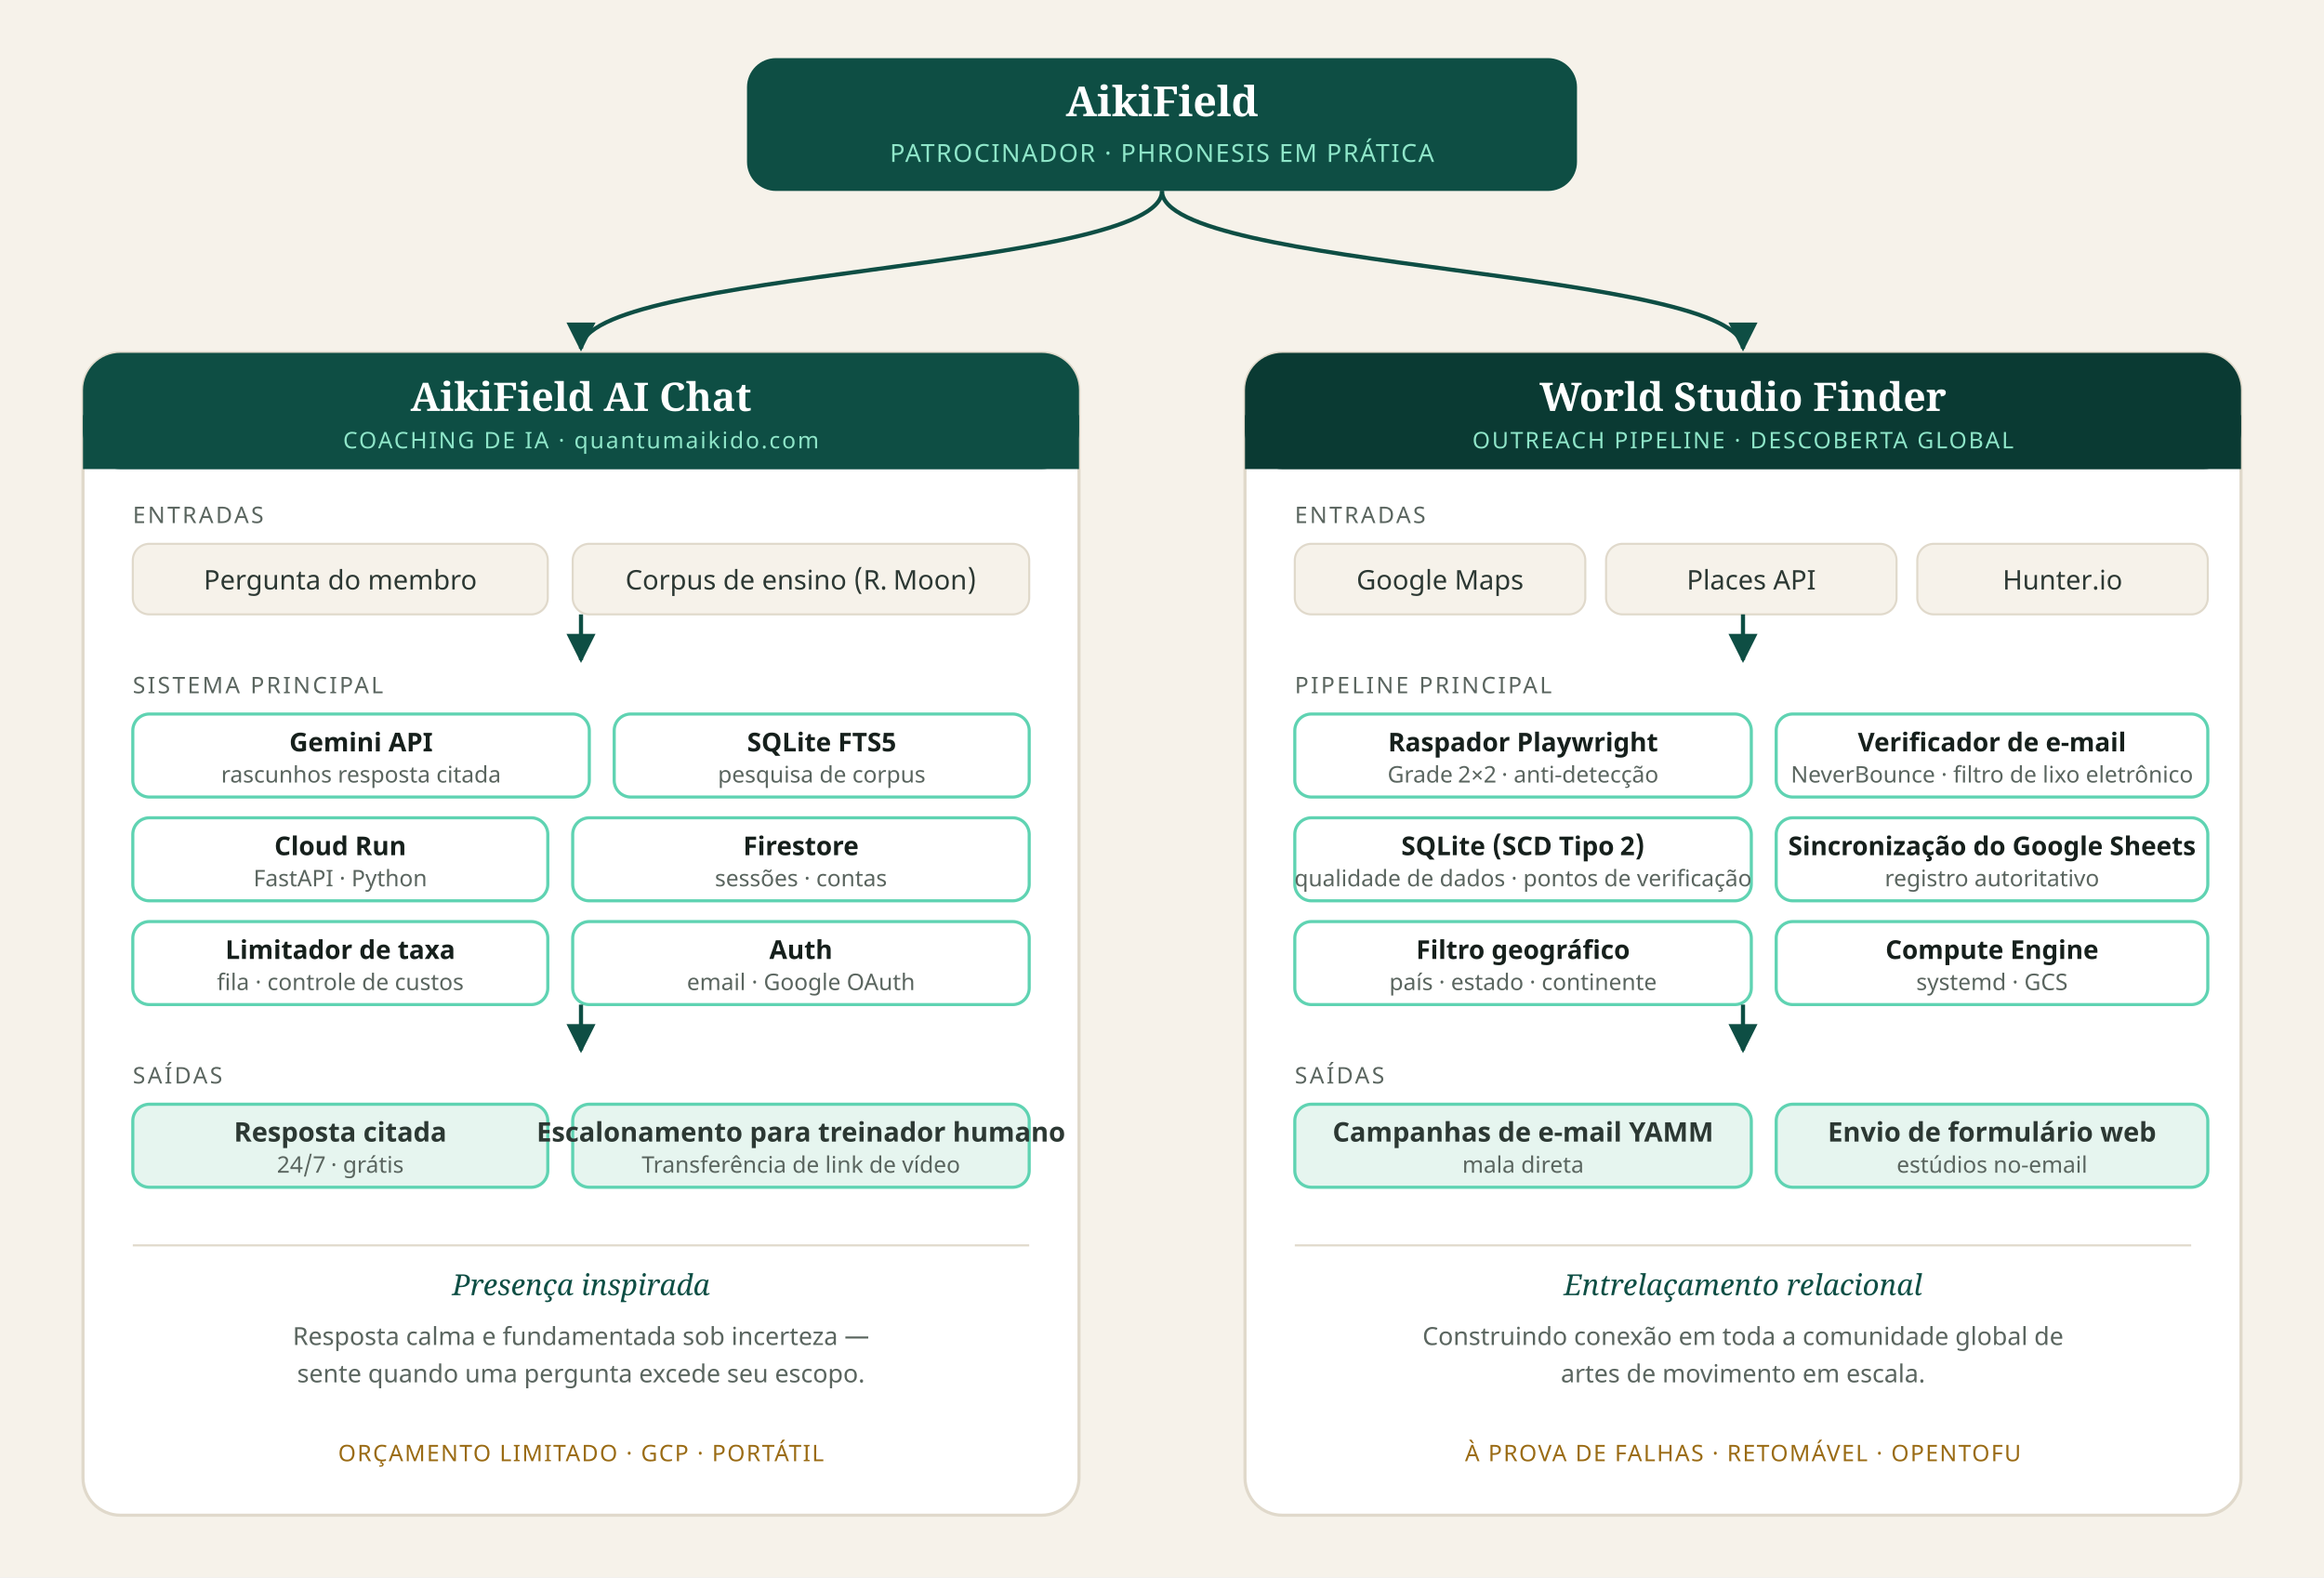
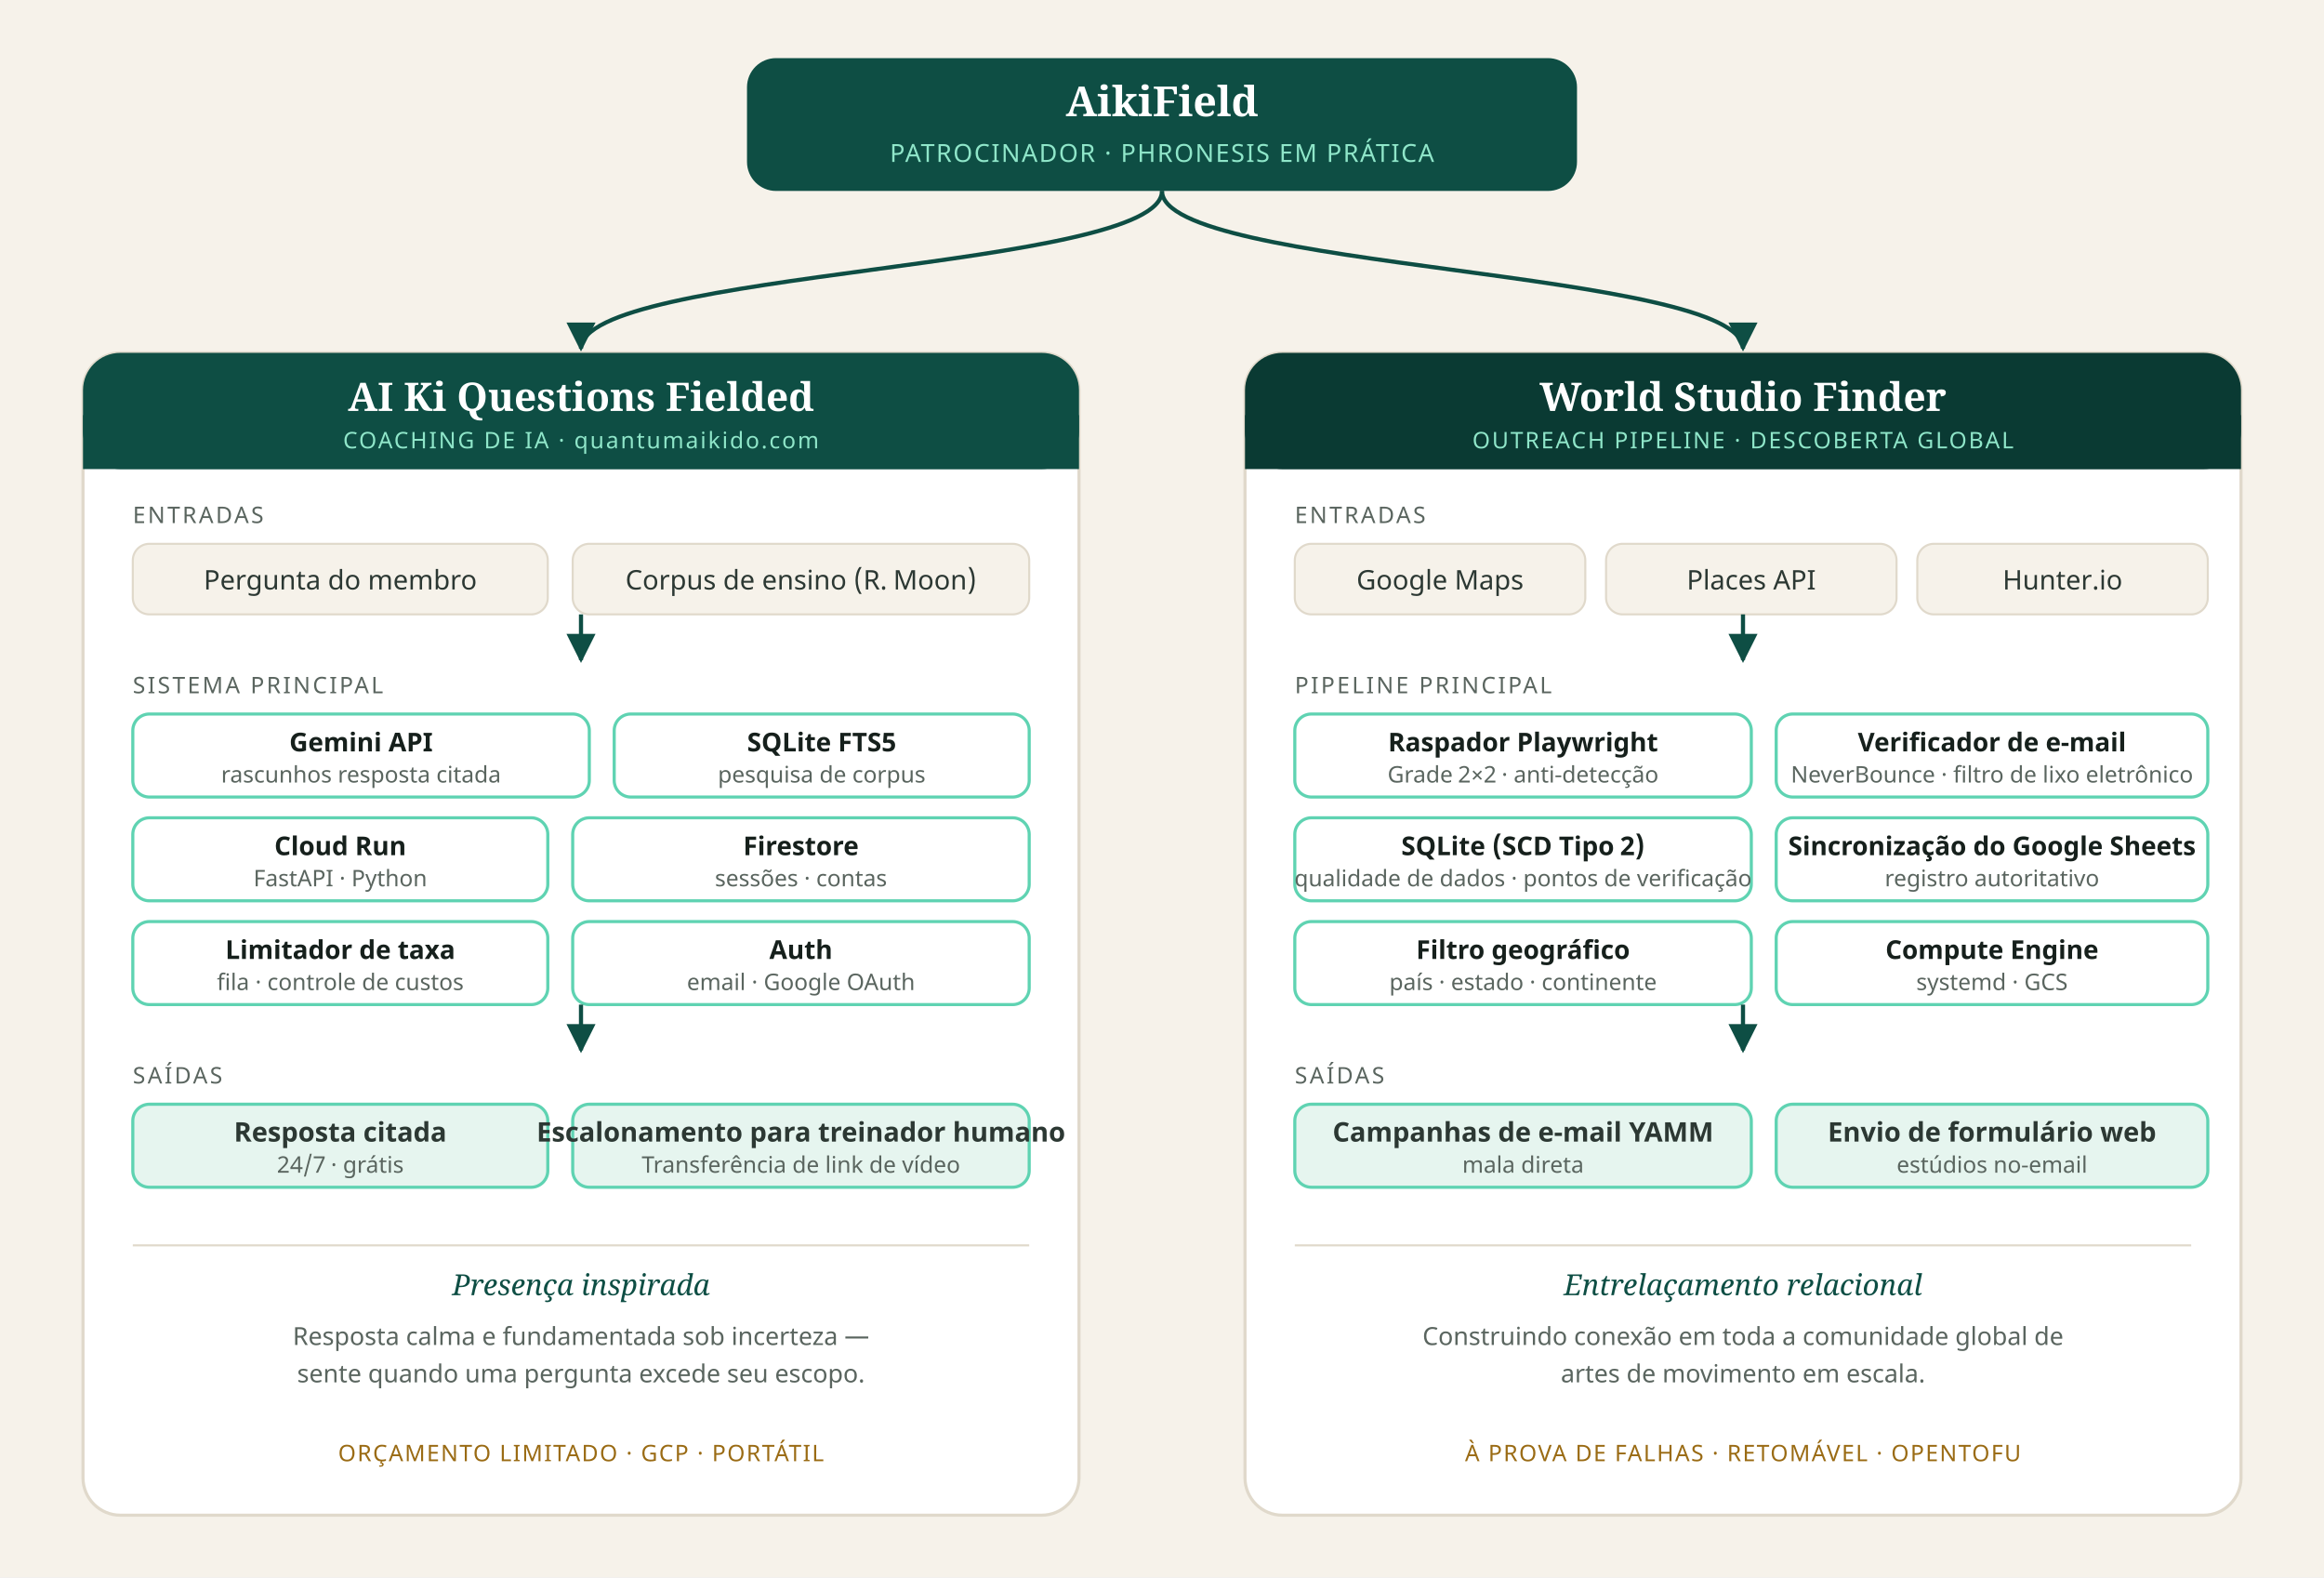
<svg xmlns="http://www.w3.org/2000/svg" xml:lang="pt" viewBox="0 0 1120 760" font-family="Noto Sans JP, Noto Sans SC, Noto Sans KR, Noto Naskh Arabic, Noto Sans Hebrew, Noto Sans Devanagari, Public Sans, sans-serif" role="img" aria-labelledby="ov-title ov-desc">
  <defs>
    <marker id="arrow" viewBox="0 0 10 10" refX="9" refY="5" markerWidth="7" markerHeight="7" orient="auto-start-reverse">
      <path d="M0,0 L10,5 L0,10 z" fill="#0E4E44" />
    </marker>
    <marker id="arrow-mint" viewBox="0 0 10 10" refX="9" refY="5" markerWidth="7" markerHeight="7" orient="auto-start-reverse">
      <path d="M0,0 L10,5 L0,10 z" fill="#5FD3B2" />
    </marker>
  </defs>
  <rect width="1120" height="760" fill="#F6F2EA" />
  <rect x="360" y="28" width="400" height="64" rx="14" fill="#0E4E44" />
  <text x="560" y="56" text-anchor="middle" fill="#fff" font-family="'Source Serif 4', Georgia, serif" font-size="20" font-weight="600">AikiField</text>
  <text x="560" y="78" text-anchor="middle" fill="#8FE6C9" font-size="12" letter-spacing="0.06em">PATROCINADOR · PHRONESIS EM PRÁTICA</text>
  <path d="M560,92 C560,130 280,130 280,168" stroke="#0E4E44" stroke-width="2" fill="none" marker-end="url(#arrow)" />
  <path d="M560,92 C560,130 840,130 840,168" stroke="#0E4E44" stroke-width="2" fill="none" marker-end="url(#arrow)" />
  <g id="proj-ai">
    <rect x="40" y="170" width="480" height="560" rx="18" fill="#ffffff" stroke="#E0D9CB" stroke-width="1.5" />
    <rect x="40" y="170" width="480" height="56" rx="18" fill="#0E4E44" />
    <rect x="40" y="200" width="480" height="26" fill="#0E4E44" />
-     <text x="280" y="198" text-anchor="middle" fill="#fff" font-family="'Source Serif 4', Georgia, serif" font-size="19" font-weight="600">AikiField AI Chat</text>
+     <text x="280" y="198" text-anchor="middle" fill="#fff" font-family="'Source Serif 4', Georgia, serif" font-size="19" font-weight="600">AI Ki Questions Fielded</text>
    <text x="280" y="216" text-anchor="middle" fill="#8FE6C9" font-size="11" letter-spacing="0.08em">COACHING DE IA · quantumaikido.com</text>
    <text x="64" y="252" fill="#5A655F" font-size="11" letter-spacing="0.1em">ENTRADAS</text>
    <g font-size="13" fill="#2C3833">
      <rect x="64" y="262" width="200" height="34" rx="8" fill="#F6F2EA" stroke="#E0D9CB" />
      <text x="164" y="284" text-anchor="middle">Pergunta do membro</text>
      <rect x="276" y="262" width="220" height="34" rx="8" fill="#F6F2EA" stroke="#E0D9CB" />
      <text x="386" y="284" text-anchor="middle">Corpus de ensino (R. Moon)</text>
    </g>
    <path d="M280,296 L280,318" stroke="#0E4E44" stroke-width="2" marker-end="url(#arrow)" />
    <text x="64" y="334" fill="#5A655F" font-size="11" letter-spacing="0.1em">SISTEMA PRINCIPAL</text>
    <g font-size="12.5" fill="#16201C">
      <rect x="64" y="344" width="220" height="40" rx="8" fill="#ffffff" stroke="#5FD3B2" stroke-width="1.5" />
      <text x="174" y="362" text-anchor="middle" font-weight="600">Gemini API</text>
      <text x="174" y="377" text-anchor="middle" font-size="11" fill="#5A655F">rascunhos resposta citada</text>
      <rect x="296" y="344" width="200" height="40" rx="8" fill="#ffffff" stroke="#5FD3B2" stroke-width="1.5" />
      <text x="396" y="362" text-anchor="middle" font-weight="600">SQLite FTS5</text>
      <text x="396" y="377" text-anchor="middle" font-size="11" fill="#5A655F">pesquisa de corpus</text>
      <rect x="64" y="394" width="200" height="40" rx="8" fill="#ffffff" stroke="#5FD3B2" stroke-width="1.5" />
      <text x="164" y="412" text-anchor="middle" font-weight="600">Cloud Run</text>
      <text x="164" y="427" text-anchor="middle" font-size="11" fill="#5A655F">FastAPI · Python</text>
      <rect x="276" y="394" width="220" height="40" rx="8" fill="#ffffff" stroke="#5FD3B2" stroke-width="1.5" />
      <text x="386" y="412" text-anchor="middle" font-weight="600">Firestore</text>
      <text x="386" y="427" text-anchor="middle" font-size="11" fill="#5A655F">sessões · contas</text>
      <rect x="64" y="444" width="200" height="40" rx="8" fill="#ffffff" stroke="#5FD3B2" stroke-width="1.5" />
      <text x="164" y="462" text-anchor="middle" font-weight="600">Limitador de taxa</text>
      <text x="164" y="477" text-anchor="middle" font-size="11" fill="#5A655F">fila · controle de custos</text>
      <rect x="276" y="444" width="220" height="40" rx="8" fill="#ffffff" stroke="#5FD3B2" stroke-width="1.5" />
      <text x="386" y="462" text-anchor="middle" font-weight="600">Auth</text>
      <text x="386" y="477" text-anchor="middle" font-size="11" fill="#5A655F">email · Google OAuth</text>
    </g>
    <path d="M280,484 L280,506" stroke="#0E4E44" stroke-width="2" marker-end="url(#arrow)" />
    <text x="64" y="522" fill="#5A655F" font-size="11" letter-spacing="0.1em">SAÍDAS</text>
    <g font-size="13" fill="#2C3833">
      <rect x="64" y="532" width="200" height="40" rx="8" fill="#E6F5EF" stroke="#5FD3B2" stroke-width="1.5" />
      <text x="164" y="550" text-anchor="middle" font-weight="600">Resposta citada</text>
      <text x="164" y="565" text-anchor="middle" font-size="11" fill="#5A655F">24/7 · grátis</text>
      <rect x="276" y="532" width="220" height="40" rx="8" fill="#E6F5EF" stroke="#5FD3B2" stroke-width="1.5" />
      <text x="386" y="550" text-anchor="middle" font-weight="600">Escalonamento para treinador humano</text>
      <text x="386" y="565" text-anchor="middle" font-size="11" fill="#5A655F">Transferência de link de vídeo</text>
    </g>
    <line x1="64" y1="600" x2="496" y2="600" stroke="#E0D9CB" />
    <text x="280" y="624" text-anchor="middle" fill="#0E4E44" font-family="'Source Serif 4', Georgia, serif" font-size="14" font-style="italic">Presença inspirada</text>
    <text x="280" y="648" text-anchor="middle" fill="#5A655F" font-size="12">Resposta calma e fundamentada sob incerteza —</text>
    <text x="280" y="666" text-anchor="middle" fill="#5A655F" font-size="12">sente quando uma pergunta excede seu escopo.</text>
    <text x="280" y="704" text-anchor="middle" fill="#9A6B14" font-size="11" letter-spacing="0.06em">ORÇAMENTO LIMITADO · GCP · PORTÁTIL</text>
  </g>
  <g id="proj-studio">
    <rect x="600" y="170" width="480" height="560" rx="18" fill="#ffffff" stroke="#E0D9CB" stroke-width="1.5" />
    <rect x="600" y="170" width="480" height="56" rx="18" fill="#0A3A33" />
    <rect x="600" y="200" width="480" height="26" fill="#0A3A33" />
    <text x="840" y="198" text-anchor="middle" fill="#fff" font-family="'Source Serif 4', Georgia, serif" font-size="19" font-weight="600">World Studio Finder</text>
    <text x="840" y="216" text-anchor="middle" fill="#8FE6C9" font-size="11" letter-spacing="0.08em">OUTREACH PIPELINE · DESCOBERTA GLOBAL</text>
    <text x="624" y="252" fill="#5A655F" font-size="11" letter-spacing="0.1em">ENTRADAS</text>
    <g font-size="13" fill="#2C3833">
      <rect x="624" y="262" width="140" height="34" rx="8" fill="#F6F2EA" stroke="#E0D9CB" />
      <text x="694" y="284" text-anchor="middle">Google Maps</text>
      <rect x="774" y="262" width="140" height="34" rx="8" fill="#F6F2EA" stroke="#E0D9CB" />
      <text x="844" y="284" text-anchor="middle">Places API</text>
      <rect x="924" y="262" width="140" height="34" rx="8" fill="#F6F2EA" stroke="#E0D9CB" />
      <text x="994" y="284" text-anchor="middle">Hunter.io</text>
    </g>
    <path d="M840,296 L840,318" stroke="#0E4E44" stroke-width="2" marker-end="url(#arrow)" />
    <text x="624" y="334" fill="#5A655F" font-size="11" letter-spacing="0.1em">PIPELINE PRINCIPAL</text>
    <g font-size="12.5" fill="#16201C">
      <rect x="624" y="344" width="220" height="40" rx="8" fill="#ffffff" stroke="#5FD3B2" stroke-width="1.5" />
      <text x="734" y="362" text-anchor="middle" font-weight="600">Raspador Playwright</text>
      <text x="734" y="377" text-anchor="middle" font-size="11" fill="#5A655F">Grade 2×2 · anti-detecção</text>
      <rect x="856" y="344" width="208" height="40" rx="8" fill="#ffffff" stroke="#5FD3B2" stroke-width="1.5" />
      <text x="960" y="362" text-anchor="middle" font-weight="600">Verificador de e-mail</text>
      <text x="960" y="377" text-anchor="middle" font-size="11" fill="#5A655F">NeverBounce · filtro de lixo eletrônico</text>
      <rect x="624" y="394" width="220" height="40" rx="8" fill="#ffffff" stroke="#5FD3B2" stroke-width="1.5" />
      <text x="734" y="412" text-anchor="middle" font-weight="600">SQLite (SCD Tipo 2)</text>
      <text x="734" y="427" text-anchor="middle" font-size="11" fill="#5A655F">qualidade de dados · pontos de verificação</text>
      <rect x="856" y="394" width="208" height="40" rx="8" fill="#ffffff" stroke="#5FD3B2" stroke-width="1.5" />
      <text x="960" y="412" text-anchor="middle" font-weight="600">Sincronização do Google Sheets</text>
      <text x="960" y="427" text-anchor="middle" font-size="11" fill="#5A655F">registro autoritativo</text>
      <rect x="624" y="444" width="220" height="40" rx="8" fill="#ffffff" stroke="#5FD3B2" stroke-width="1.5" />
      <text x="734" y="462" text-anchor="middle" font-weight="600">Filtro geográfico</text>
      <text x="734" y="477" text-anchor="middle" font-size="11" fill="#5A655F">país · estado · continente</text>
      <rect x="856" y="444" width="208" height="40" rx="8" fill="#ffffff" stroke="#5FD3B2" stroke-width="1.5" />
      <text x="960" y="462" text-anchor="middle" font-weight="600">Compute Engine</text>
      <text x="960" y="477" text-anchor="middle" font-size="11" fill="#5A655F">systemd · GCS</text>
    </g>
    <path d="M840,484 L840,506" stroke="#0E4E44" stroke-width="2" marker-end="url(#arrow)" />
    <text x="624" y="522" fill="#5A655F" font-size="11" letter-spacing="0.1em">SAÍDAS</text>
    <g font-size="13" fill="#2C3833">
      <rect x="624" y="532" width="220" height="40" rx="8" fill="#E6F5EF" stroke="#5FD3B2" stroke-width="1.5" />
      <text x="734" y="550" text-anchor="middle" font-weight="600">Campanhas de e-mail YAMM</text>
      <text x="734" y="565" text-anchor="middle" font-size="11" fill="#5A655F">mala direta</text>
      <rect x="856" y="532" width="208" height="40" rx="8" fill="#E6F5EF" stroke="#5FD3B2" stroke-width="1.5" />
      <text x="960" y="550" text-anchor="middle" font-weight="600">Envio de formulário web</text>
      <text x="960" y="565" text-anchor="middle" font-size="11" fill="#5A655F">estúdios no-email</text>
    </g>
    <line x1="624" y1="600" x2="1056" y2="600" stroke="#E0D9CB" />
    <text x="840" y="624" text-anchor="middle" fill="#0E4E44" font-family="'Source Serif 4', Georgia, serif" font-size="14" font-style="italic">Entrelaçamento relacional</text>
    <text x="840" y="648" text-anchor="middle" fill="#5A655F" font-size="12">Construindo conexão em toda a comunidade global de</text>
    <text x="840" y="666" text-anchor="middle" fill="#5A655F" font-size="12">artes de movimento em escala.</text>
    <text x="840" y="704" text-anchor="middle" fill="#9A6B14" font-size="11" letter-spacing="0.06em">À PROVA DE FALHAS · RETOMÁVEL · OPENTOFU</text>
  </g>
</svg>
